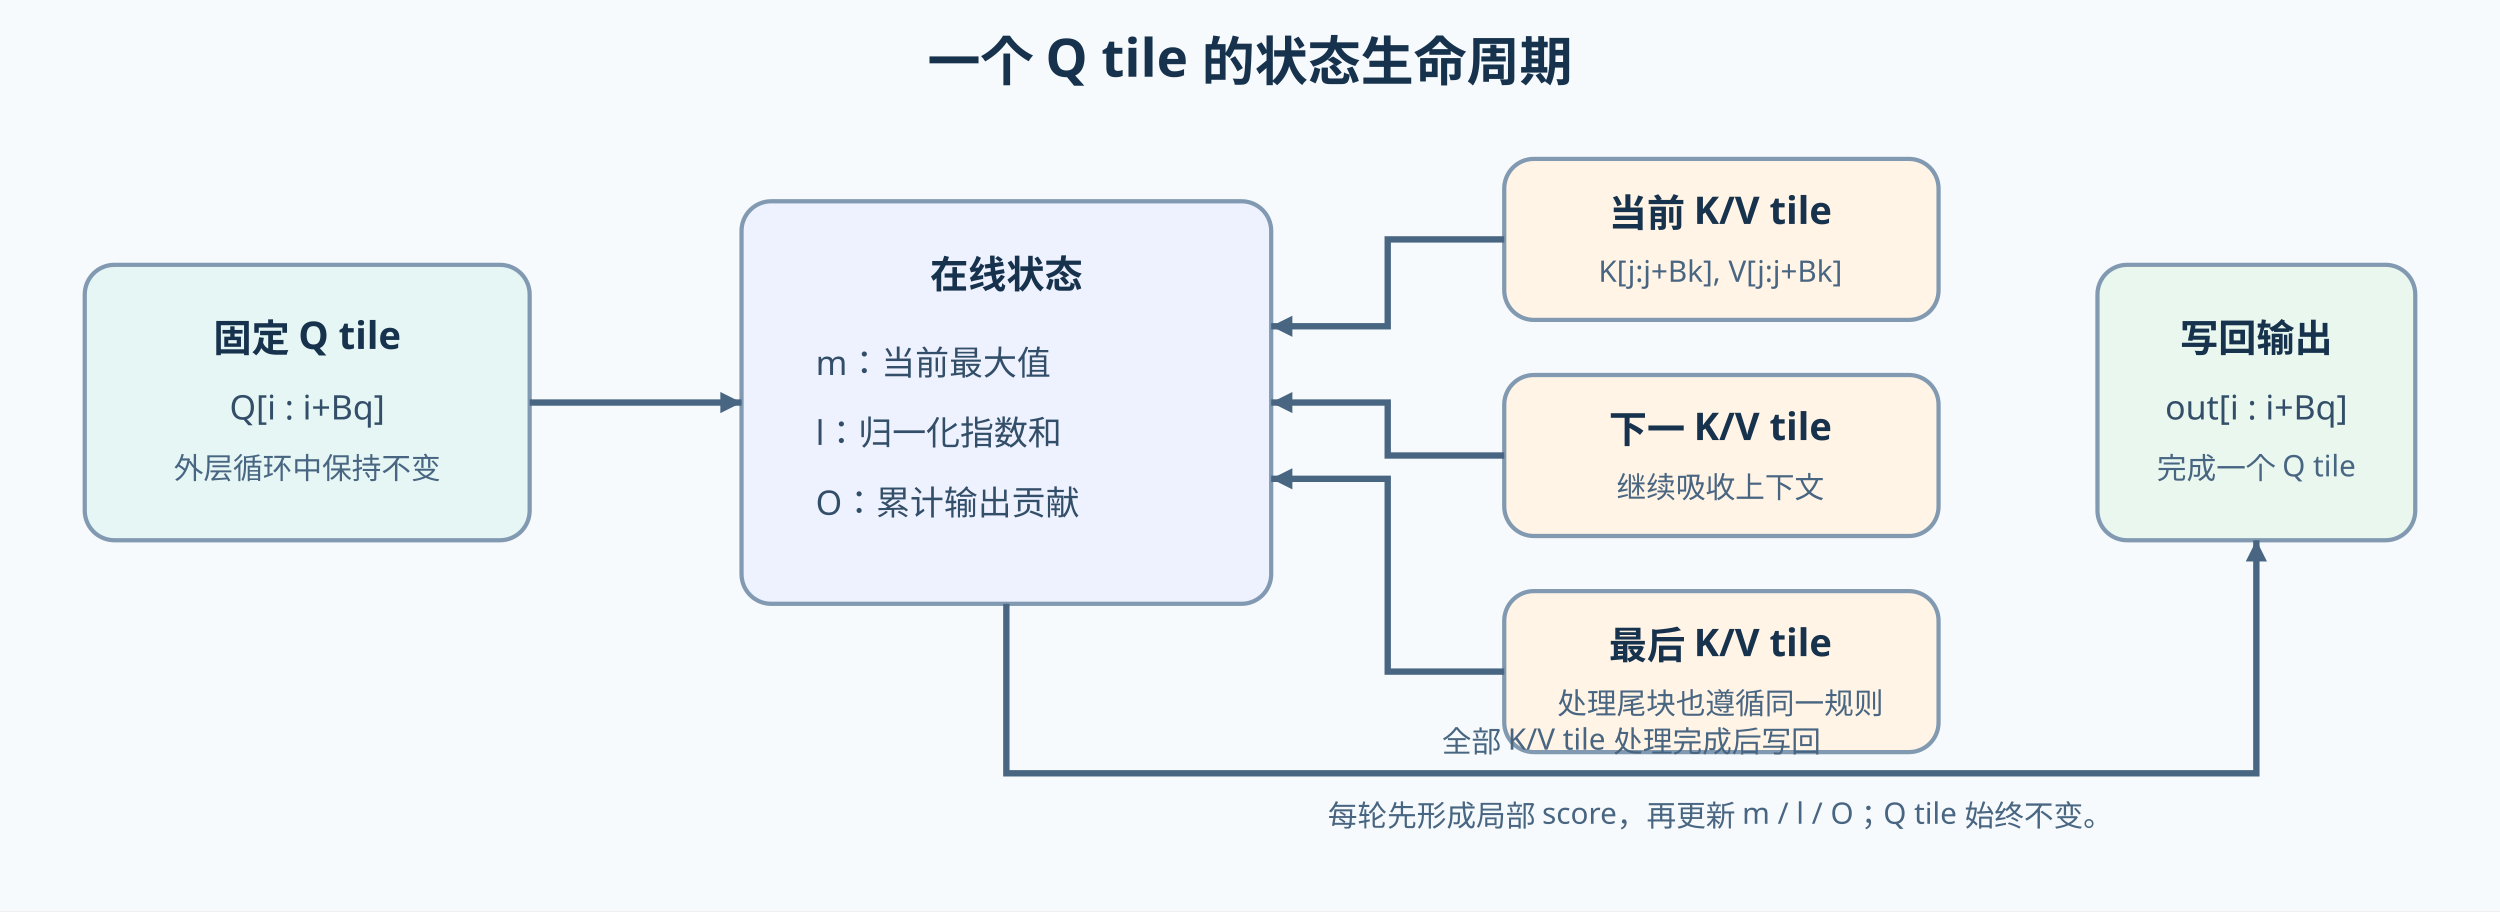
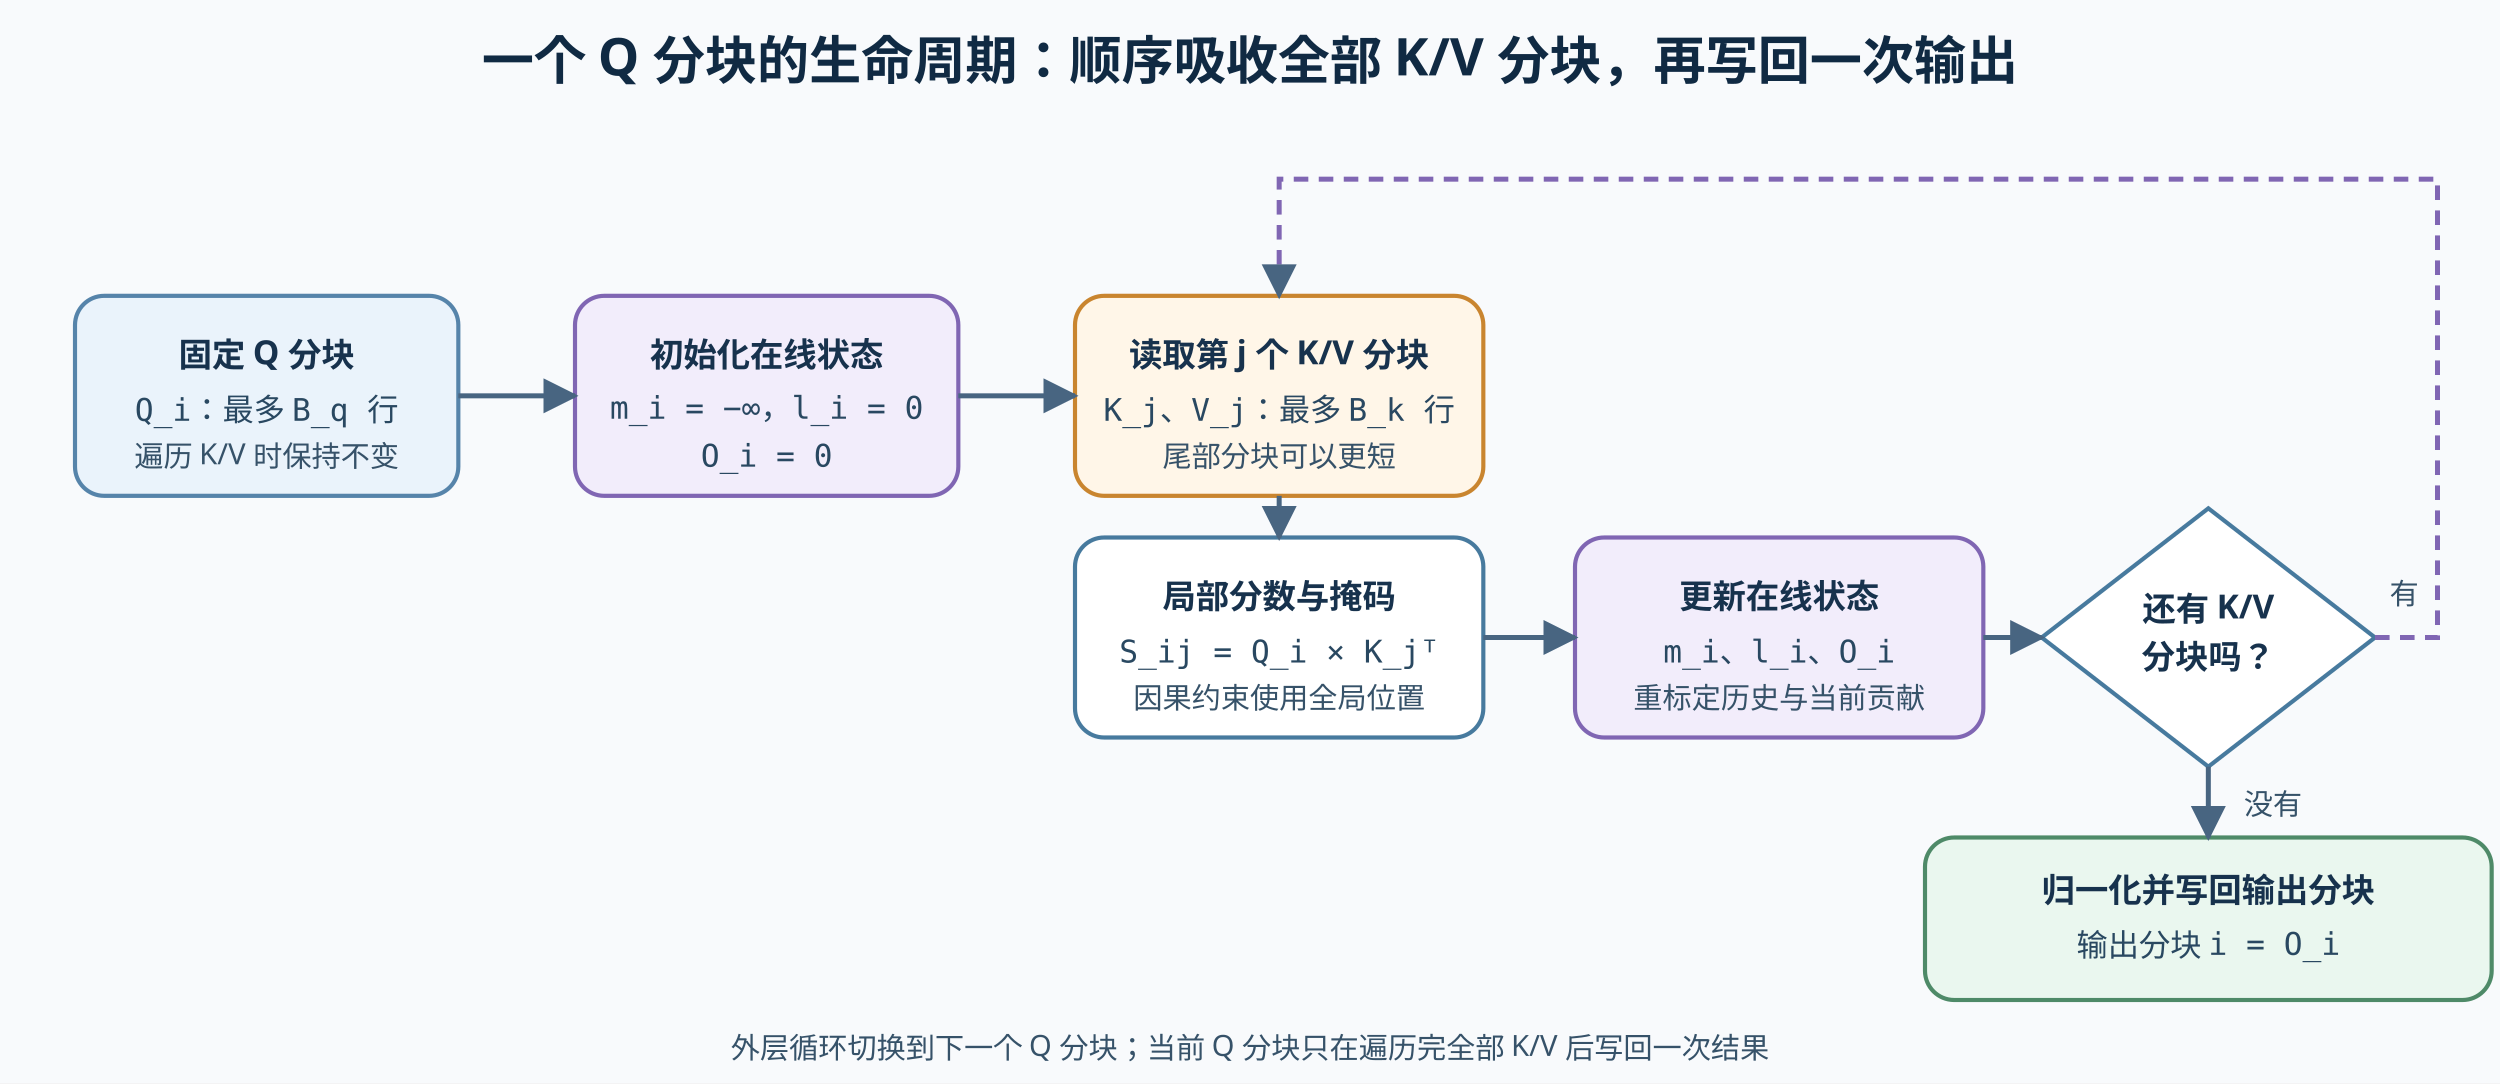
- <svg xmlns="http://www.w3.org/2000/svg" width="1180" height="430" viewBox="0 0 1180 430" role="img" aria-labelledby="title desc">
+ <svg xmlns="http://www.w3.org/2000/svg" width="1200" height="520" viewBox="0 0 1200 520" role="img" aria-labelledby="title desc">
  <defs>
-     <style>
-       .title{font:700 25px sans-serif;fill:#17324d}.label{font:700 18px sans-serif;fill:#17324d}.text{font:16px sans-serif;fill:#334e68}.small{font:14px sans-serif;fill:#486581}.box{stroke:#829ab1;stroke-width:2;rx:14}.line{stroke:#486581;stroke-width:3;fill:none}.arrow{fill:#486581}
-     </style>
+     <marker id="arrow" viewBox="0 0 10 10" refX="9" refY="5" markerWidth="7" markerHeight="7" orient="auto">
+       <path d="M0 0 L10 5 L0 10 Z" fill="#486581" />
+     </marker>
+     <style>.title{font:700 25px sans-serif;fill:#102a43}.node{fill:#fff;stroke:#477a9e;stroke-width:2}.fixed{fill:#eaf3fb;stroke:#5684aa;stroke-width:2}.tile{fill:#fff6e8;stroke:#c9852f;stroke-width:2}.state{fill:#f2edfb;stroke:#8066b3;stroke-width:2}.result{fill:#eaf7ef;stroke:#4e8a68;stroke-width:2}.diamond{fill:#fff;stroke:#477a9e;stroke-width:2}.label{font:700 16px sans-serif;fill:#17324d}.small{font:14px sans-serif;fill:#365269}.formula{font:15px monospace;fill:#294861}.edge{fill:none;stroke:#486581;stroke-width:2.4;marker-end:url(#arrow)}.loop{fill:none;stroke:#8066b3;stroke-width:2.4;stroke-dasharray:7 5;marker-end:url(#arrow)}</style>
  </defs>
-   <rect width="1180" height="430" fill="#f7fafc" />
-   <text x="590" y="38" text-anchor="middle" class="title">一个 Q tile 的状态生命周期</text>
-   <rect x="40" y="125" width="210" height="130" fill="#e6f6f5" class="box" />
-   <text x="145" y="166" text-anchor="middle" class="label">固定 Q tile</text>
-   <text x="145" y="198" text-anchor="middle" class="text">Q[i : i+Bq]</text>
-   <text x="145" y="226" text-anchor="middle" class="small">外层循环中保持不变</text>
-   <rect x="350" y="95" width="250" height="190" fill="#eef2ff" class="box" />
-   <text x="475" y="136" text-anchor="middle" class="label">在线状态</text>
-   <text x="385" y="177" class="text">m：当前最大值</text>
-   <text x="385" y="210" class="text">l：归一化指数和</text>
-   <text x="385" y="243" class="text">O：累计输出贡献</text>
-   <rect x="710" y="75" width="205" height="76" fill="#fff4e6" class="box" />
-   <text x="812" y="107" text-anchor="middle" class="label">当前 K/V tile</text>
-   <text x="812" y="133" text-anchor="middle" class="small">K[j:j+Bk], V[j:j+Bk]</text>
-   <rect x="710" y="177" width="205" height="76" fill="#fff4e6" class="box" />
-   <text x="812" y="209" text-anchor="middle" class="label">下一 K/V tile</text>
-   <text x="812" y="235" text-anchor="middle" class="small">继续吸收上下文</text>
-   <rect x="710" y="279" width="205" height="76" fill="#fff4e6" class="box" />
-   <text x="812" y="311" text-anchor="middle" class="label">最后 K/V tile</text>
-   <text x="812" y="337" text-anchor="middle" class="small">处理尾块也遵循同一规则</text>
-   <rect x="990" y="125" width="150" height="130" fill="#e9f7ef" class="box" />
-   <text x="1065" y="166" text-anchor="middle" class="label">写回输出</text>
-   <text x="1065" y="198" text-anchor="middle" class="text">out[i : i+Bq]</text>
-   <text x="1065" y="226" text-anchor="middle" class="small">完成一个 Q tile</text>
-   <path d="M250 190 H350" class="line" />
-   <polygon points="350,190 340,185 340,195" class="arrow" />
-   <path d="M710 113 H655 V154 H600" class="line" />
-   <polygon points="600,154 610,149 610,159" class="arrow" />
-   <path d="M710 215 H655 V190 H600" class="line" />
-   <polygon points="600,190 610,185 610,195" class="arrow" />
-   <path d="M710 317 H655 V226 H600" class="line" />
-   <polygon points="600,226 610,221 610,231" class="arrow" />
-   <path d="M475 285 V365 H1065 V255" class="line" />
-   <polygon points="1065,255 1060,265 1070,265" class="arrow" />
-   <text x="770" y="355" text-anchor="middle" class="small">全部 K/V tile 处理完成后写回</text>
-   <text x="812" y="390" text-anchor="middle" class="small">每轮先形成局部 score，再更新 m / l / O；Q tile 始终不变。</text>
+   <rect x="0" y="0" width="1200" height="520" fill="#f8fafc" />
+   <text x="600" y="38" text-anchor="middle" class="title">一个 Q 分块的生命周期：顺序吸收全部 K/V 分块，再写回一次输出</text>
+   <rect x="36" y="142" width="184" height="96" rx="14" class="fixed" />
+   <text x="128" y="176" text-anchor="middle" class="label">固定 Q 分块</text>
+   <text x="128" y="202" text-anchor="middle" class="formula">Q_i：最多 B_q 行</text>
+   <text x="128" y="224" text-anchor="middle" class="small">遍历 K/V 时保持不变</text>
+   <rect x="276" y="142" width="184" height="96" rx="14" class="state" />
+   <text x="368" y="176" text-anchor="middle" class="label">初始化在线状态</text>
+   <text x="368" y="201" text-anchor="middle" class="formula">m_i = −∞，l_i = 0</text>
+   <text x="368" y="224" text-anchor="middle" class="formula">O_i = 0</text>
+   <rect x="516" y="142" width="196" height="96" rx="14" class="tile" />
+   <text x="614" y="176" text-anchor="middle" class="label">读取第 j 个 K/V 分块</text>
+   <text x="614" y="202" text-anchor="middle" class="formula">K_j、V_j：最多 B_k 行</text>
+   <text x="614" y="224" text-anchor="middle" class="small">尾部分块可以更短</text>
+   <rect x="516" y="258" width="196" height="96" rx="14" class="node" />
+   <text x="614" y="292" text-anchor="middle" class="label">局部分数与掩码</text>
+   <text x="614" y="318" text-anchor="middle" class="formula">S_ij = Q_i × K_jᵀ</text>
+   <text x="614" y="340" text-anchor="middle" class="small">因果约束使用全局位置</text>
+   <rect x="756" y="258" width="196" height="96" rx="14" class="state" />
+   <text x="854" y="292" text-anchor="middle" class="label">更新在线状态</text>
+   <text x="854" y="318" text-anchor="middle" class="formula">m_i、l_i、O_i</text>
+   <text x="854" y="340" text-anchor="middle" class="small">重标定历史与当前贡献</text>
+   <path d="M220 190 H276" class="edge" />
+   <path d="M460 190 H516" class="edge" />
+   <path d="M614 238 V258" class="edge" />
+   <path d="M712 306 H756" class="edge" />
+   <polygon points="1060,244 1140,306 1060,368 980,306" class="diamond" />
+   <text x="1060" y="298" text-anchor="middle" class="label">还有 K/V</text>
+   <text x="1060" y="321" text-anchor="middle" class="label">分块吗？</text>
+   <path d="M952 306 H980" class="edge" />
+   <path d="M1140 306 H1170 V86 H614 V142" class="loop" />
+   <text x="1154" y="290" text-anchor="middle" class="small">有</text>
+   <rect x="924" y="402" width="272" height="78" rx="14" class="result" />
+   <text x="1060" y="433" text-anchor="middle" class="label">归一化并写回输出分块</text>
+   <text x="1060" y="459" text-anchor="middle" class="formula">输出分块 i = O_i</text>
+   <path d="M1060 368 V402" class="edge" />
+   <text x="1077" y="391" class="small">没有</text>
+   <text x="600" y="508" text-anchor="middle" class="small">外层循环切换到下一个 Q 分块；当前 Q 分块只在遍历完全部 K/V 后写回一次结果</text>
</svg>
